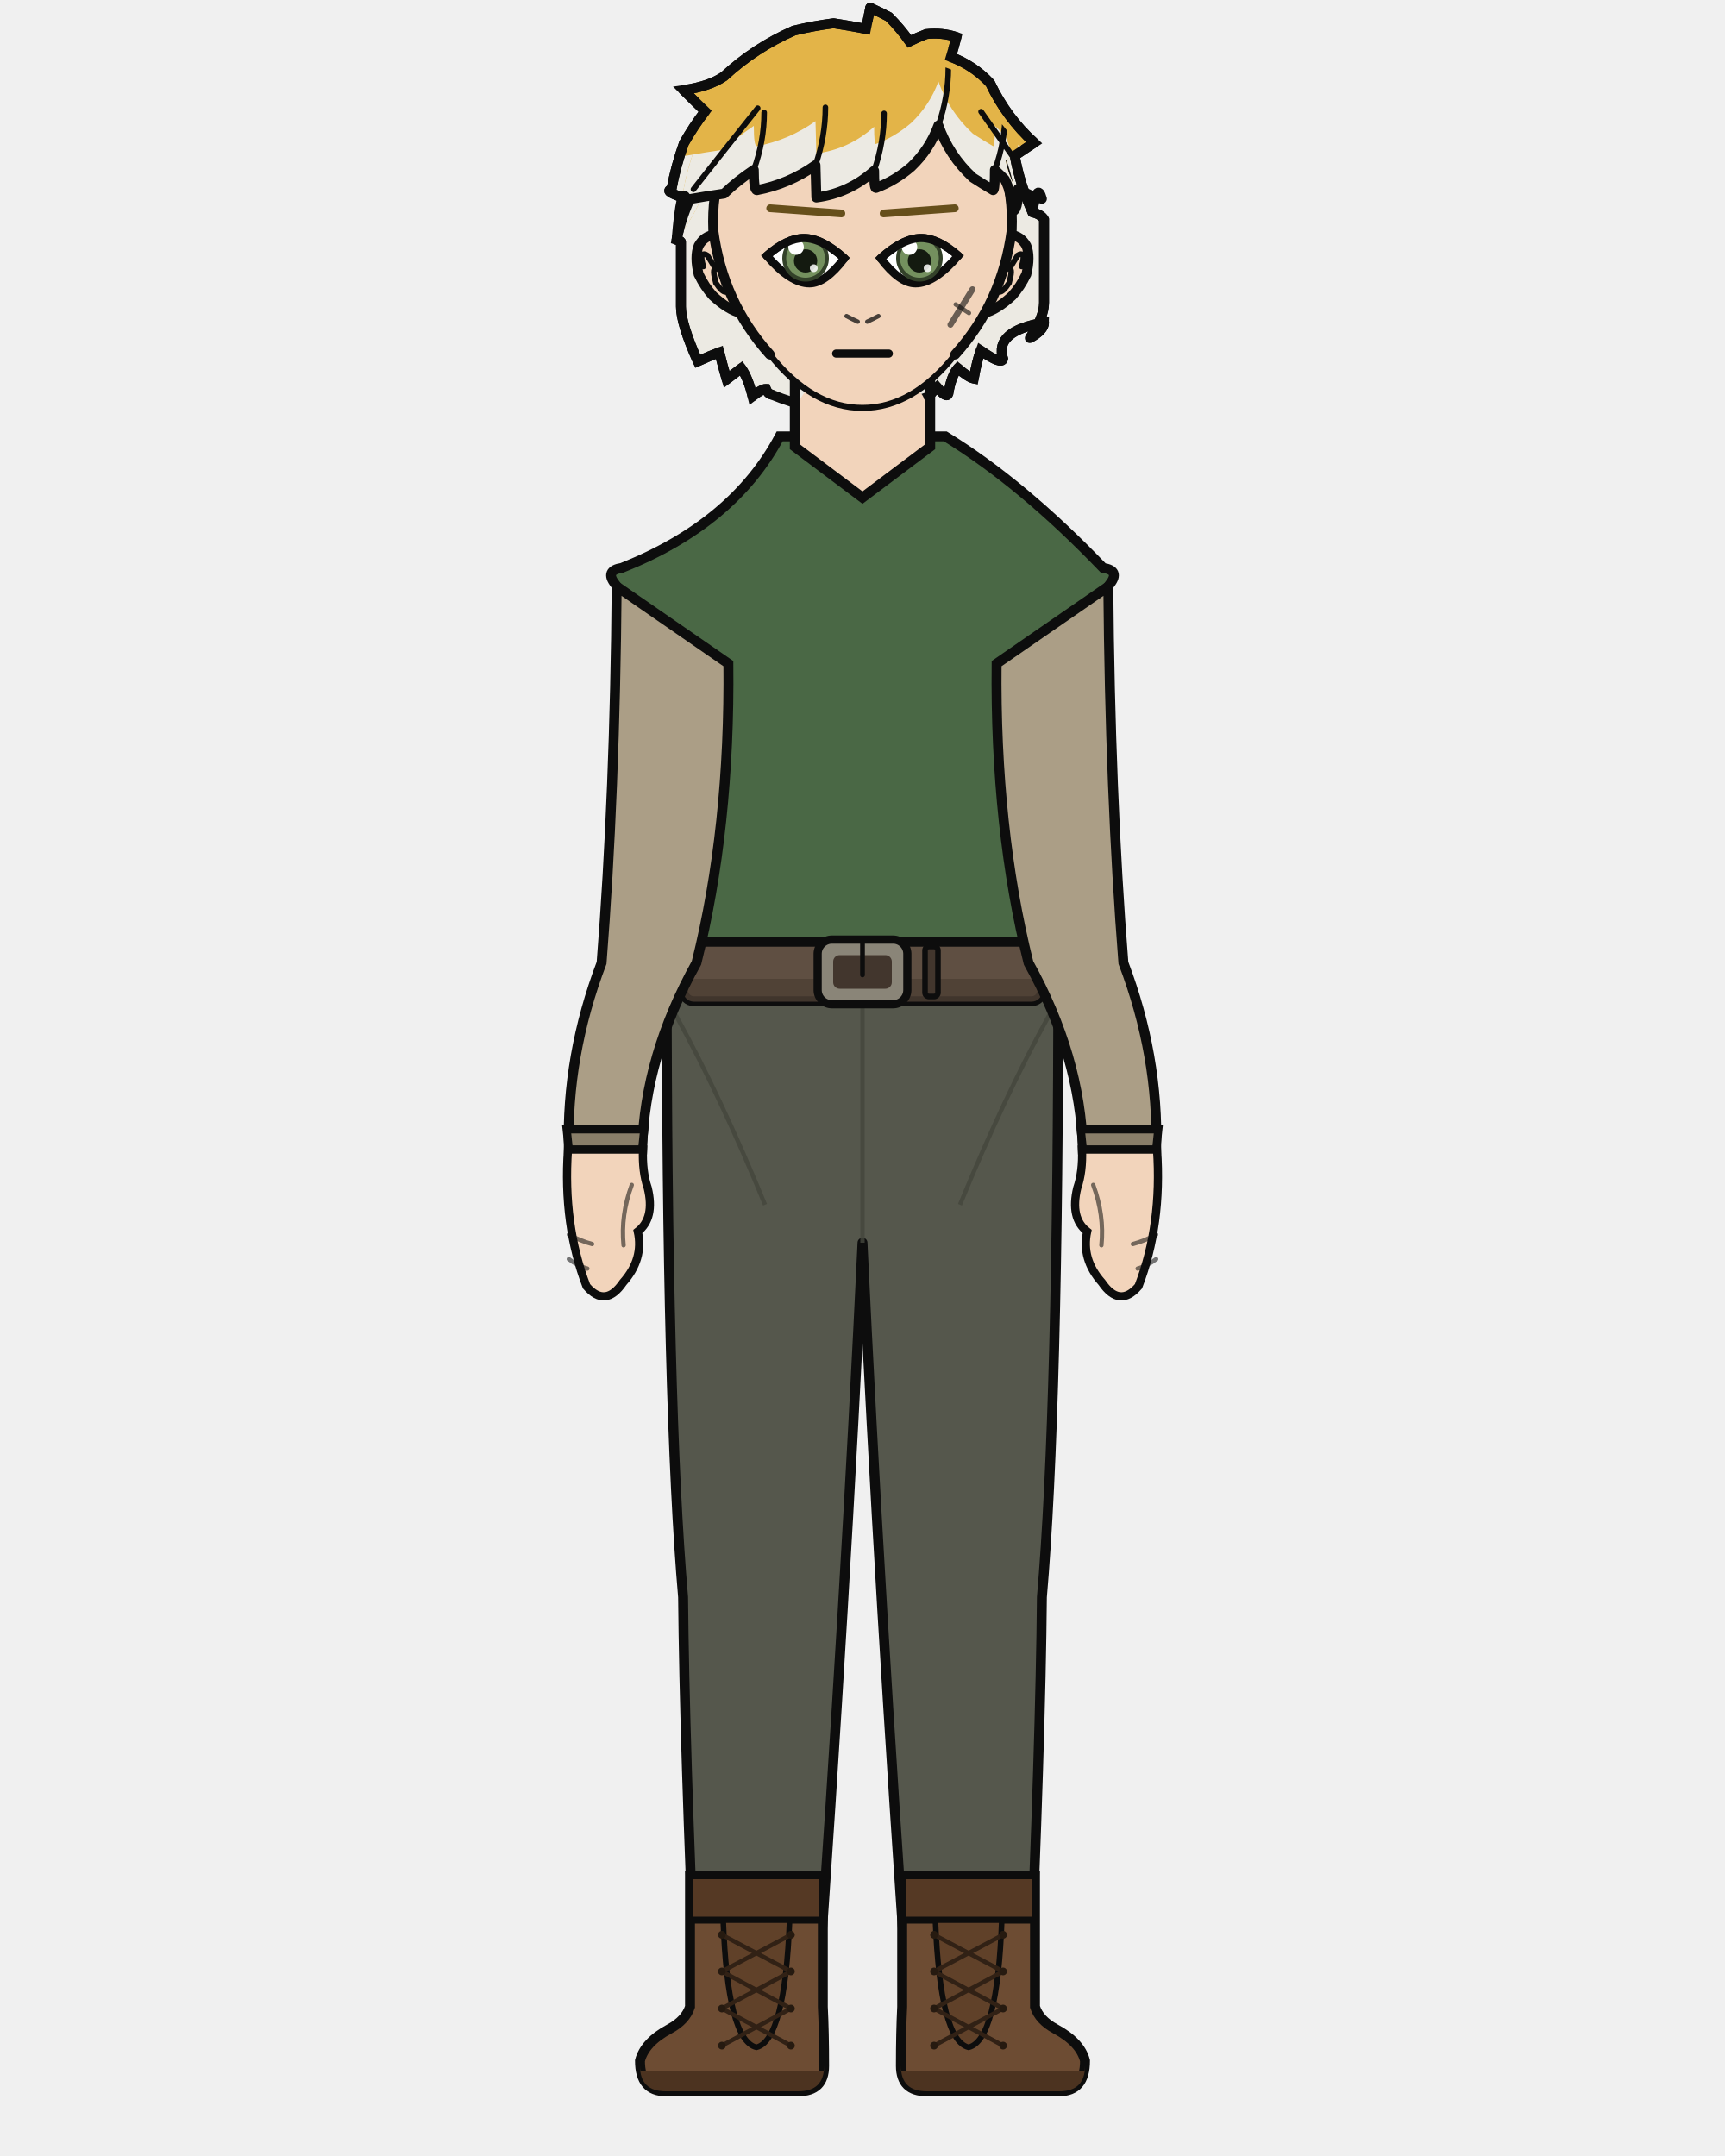
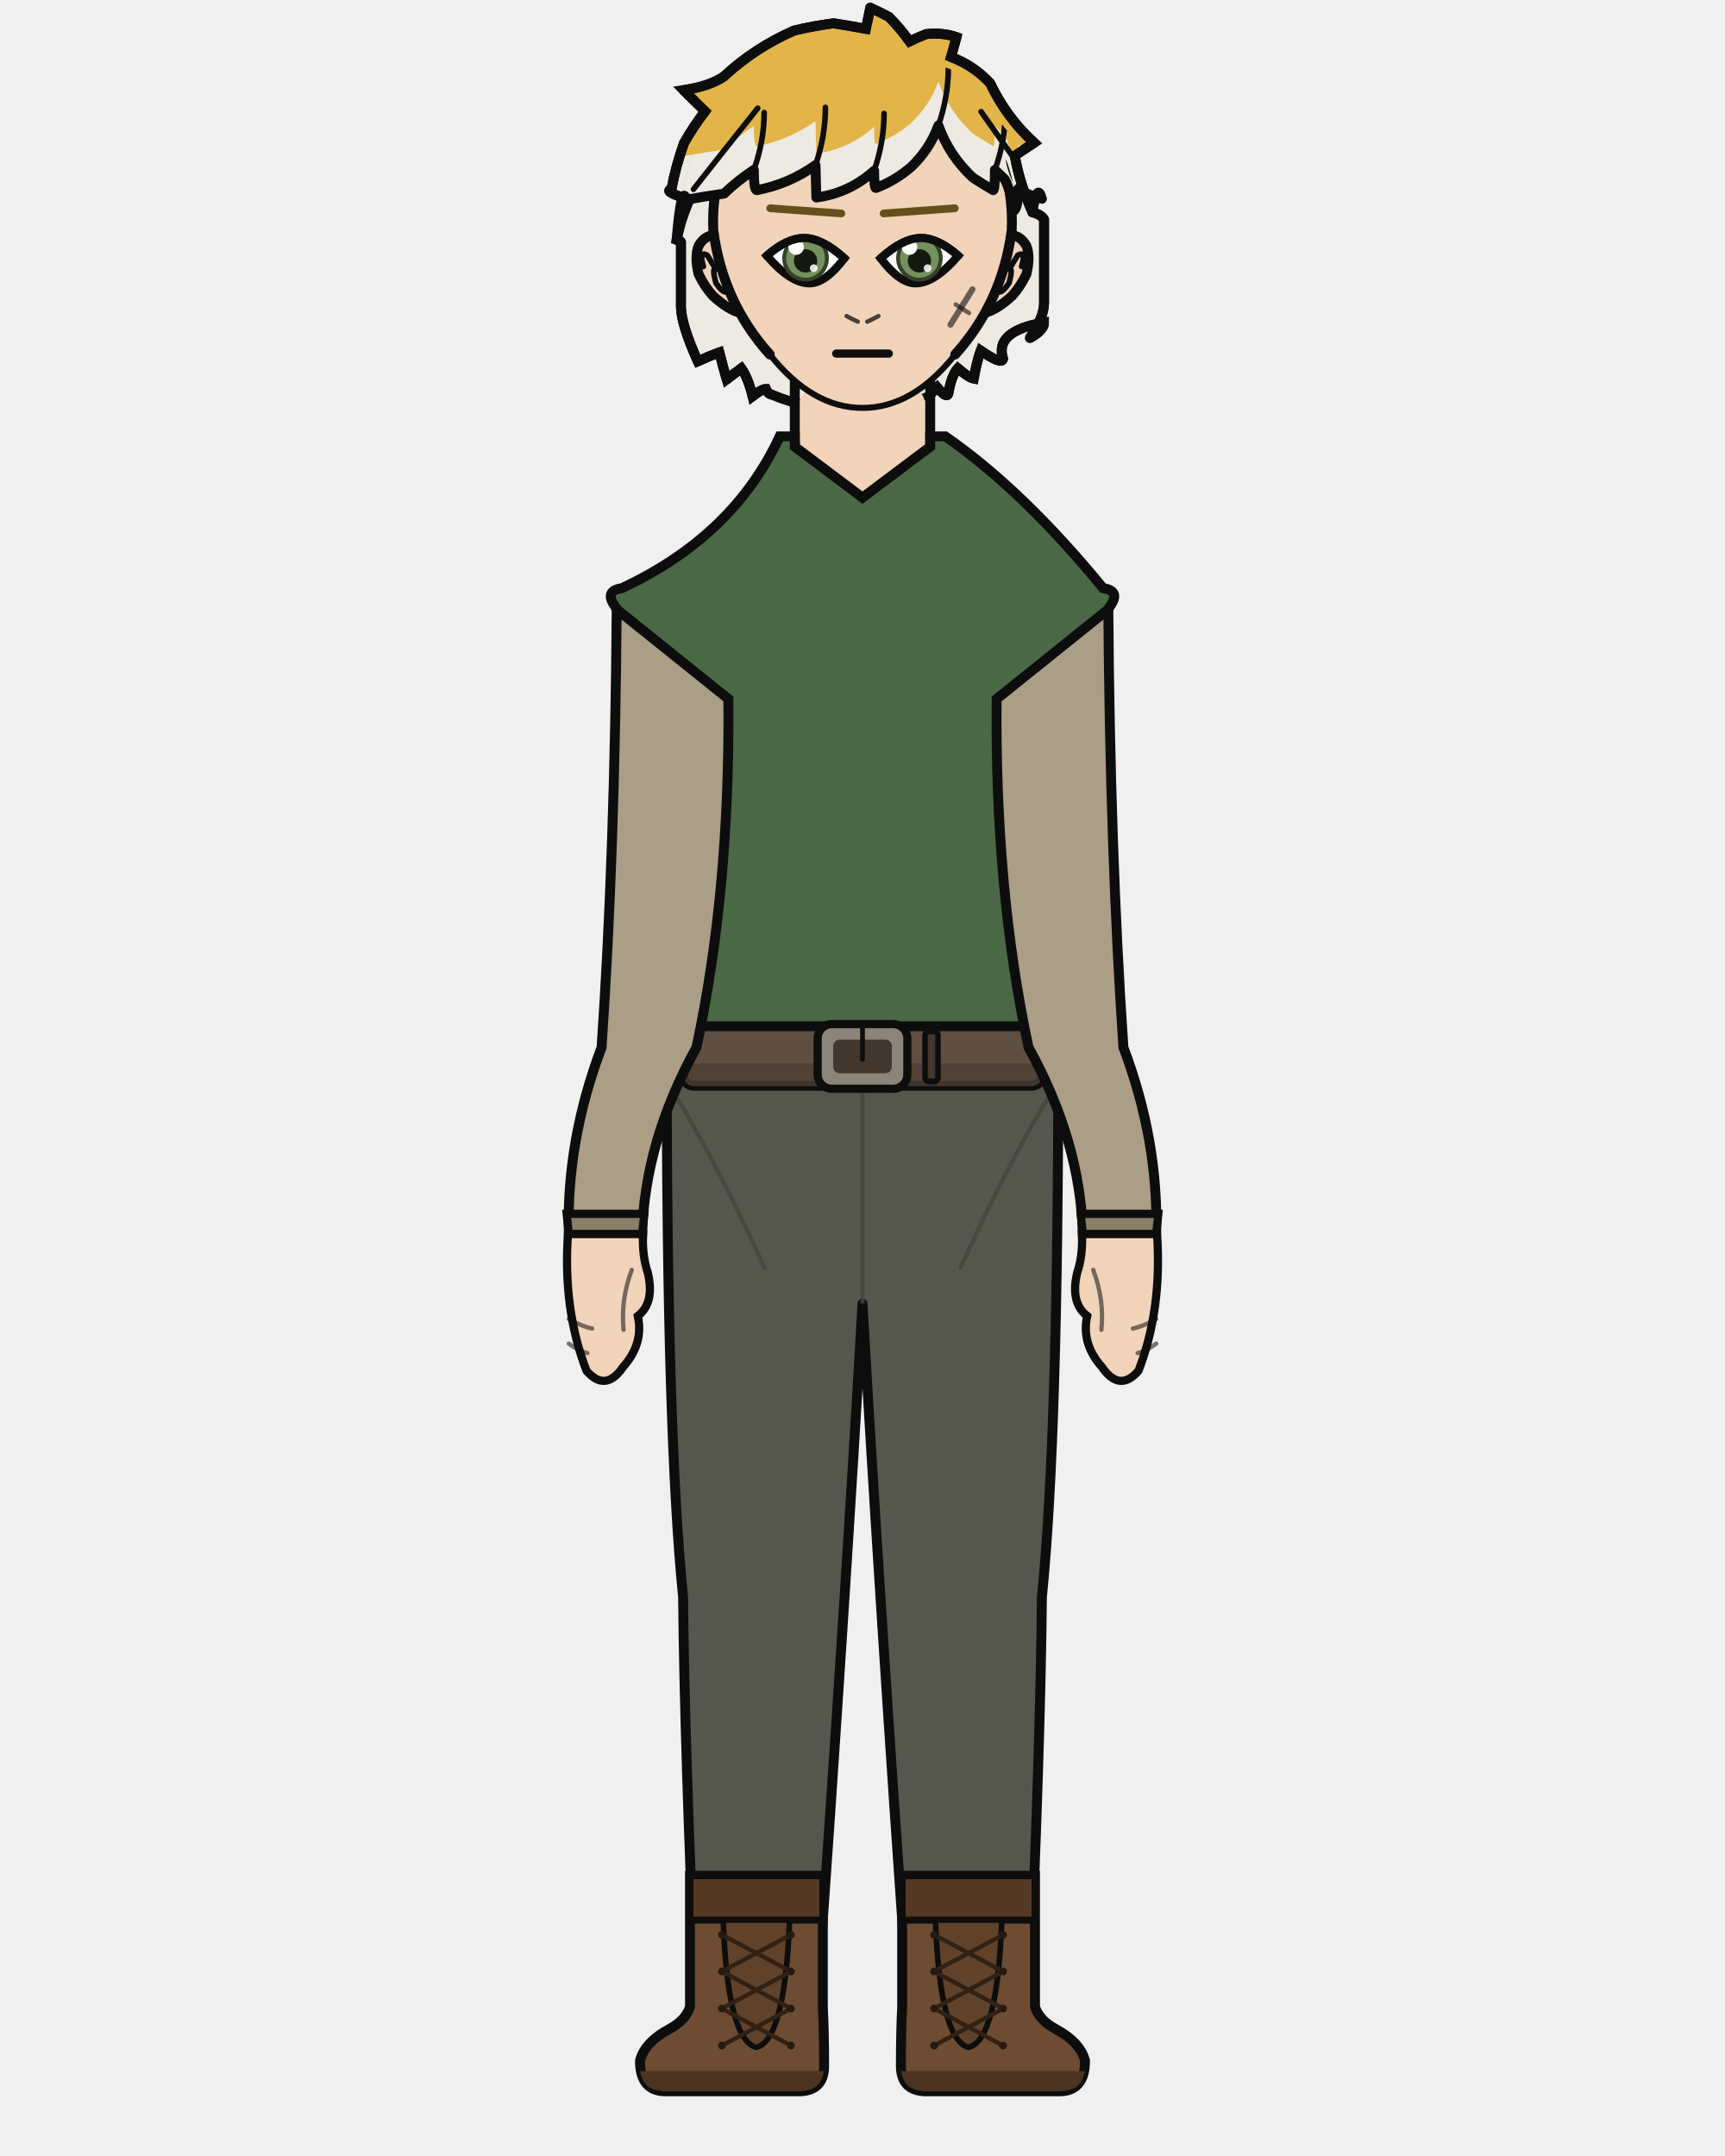
<svg xmlns="http://www.w3.org/2000/svg" width="400" height="500" viewBox="0 0 400 500">
  <defs>
    <clipPath id="hair-tips">
      <path d="M 147.0 36.1 Q 153.1 36.1 159.2 36.1 Q 163.7 35.3 167.9 34.7 Q 170.9 31.8 174.8 29.2 Q 174.8 33.9 175.5 33.9 Q 182.9 32.5 189.1 28.1 Q 189.2 31.9 189.3 35.6 Q 196.9 34.6 202.7 29.4 Q 202.7 33.4 203.1 33.4 Q 207.6 31.7 211.3 28.5 Q 215.6 24.4 217.6 18.9 Q 220.1 25.9 225.6 31.0 Q 227.9 32.5 230.3 33.9 Q 230.7 33.9 230.7 29.2 Q 231.9 30.3 233.0 31.4 Q 234.7 34.7 234.7 38.8 Q 236.1 38.8 236.1 33.6 Q 238.7 35.2 241.6 35.9 Q 247.3 35.9 253.0 35.9 Q 253.0 109.2 253.0 146.4 Q 200.0 146.4 147.0 146.4 Z" />
    </clipPath>
    <clipPath id="hair-front">
      <path d="M 156.9 55.6 Q 158.0 42.3 159.2 46.3 Q 163.7 45.5 167.9 44.9 Q 170.9 42.0 174.8 39.4 Q 174.8 44.1 175.5 44.1 Q 182.9 42.7 189.1 38.3 Q 189.2 42.1 189.3 45.8 Q 196.9 44.8 202.7 39.6 Q 202.7 43.6 203.1 43.6 Q 207.6 41.9 211.3 38.7 Q 215.6 34.6 217.6 29.1 Q 220.1 36.1 225.6 41.2 Q 227.9 42.7 230.3 44.1 Q 230.7 44.1 230.7 39.4 Q 231.9 40.5 233.0 41.6 Q 234.7 44.9 234.7 49.0 Q 236.1 49.0 236.1 43.8 Q 238.7 45.4 241.6 46.1 Q 240.5 42.1 239.4 49.2 Q 234.3 43.4 233.2 37.2 Q 235.3 35.8 237.4 34.3 Q 231.4 28.9 227.8 21.4 Q 224.2 17.4 219.2 15.6 Q 219.9 13.4 220.5 11.3 Q 217.3 10.3 213.9 10.6 Q 212.0 11.4 210.3 12.2 Q 208.3 9.4 205.7 6.8 Q 203.8 5.8 201.7 4.9 Q 201.2 7.2 200.8 9.5 Q 197.3 8.8 193.7 8.3 Q 189.3 8.8 185.0 9.9 Q 176.5 13.6 169.8 19.9 Q 166.7 22.0 161.0 22.9 Q 163.3 25.2 165.7 27.5 Q 163.2 30.8 161.1 34.4 Q 159.3 39.4 158.4 44.5 Q 156.4 44.9 162.3 46.7 Q 160.4 50.9 156.9 55.6 Z" />
    </clipPath>
  </defs>
  <path d="M 178.9 91.5 Q 178.0 91.3 177.6 90.2 Q 176.7 90.2 174.5 91.9 Q 173.5 87.7 171.9 85.4 Q 170.2 86.7 168.5 88.0 Q 167.5 84.5 166.8 81.7 Q 164.9 82.4 161.8 83.8 Q 157.9 75.1 157.9 71.1 Q 157.9 69.7 157.9 66.2 Q 157.9 66.8 157.9 67.4 Q 157.9 61.1 157.9 56.1 Q 157.9 55.9 156.9 55.6 Q 157.9 50.8 159.9 46.3 Q 153.6 44.4 155.7 43.9 Q 156.7 38.5 158.6 33.2 Q 160.8 29.3 163.5 25.8 Q 161.0 23.4 158.5 20.9 Q 164.6 20.0 167.9 17.7 Q 175.0 11.1 184.1 7.1 Q 188.6 6.0 193.3 5.4 Q 197.2 6.0 200.8 6.7 Q 201.3 4.2 201.8 1.8 Q 204.0 2.8 206.1 3.9 Q 208.8 6.6 210.9 9.6 Q 212.7 8.7 214.8 7.9 Q 218.5 7.5 221.8 8.6 Q 221.2 10.9 220.5 13.2 Q 225.8 15.2 229.6 19.3 Q 233.4 27.3 239.8 33.1 Q 237.5 34.6 235.3 36.1 Q 236.5 42.8 239.4 49.2 Q 241.5 49.8 242.1 50.9 Q 242.1 57.9 242.1 67.4 Q 242.1 68.8 242.1 70.2 Q 242.1 73.6 238.8 78.4 Q 242.1 76.6 242.1 74.8 Q 230.5 76.8 232.6 83.2 Q 232.3 84.7 227.4 81.3 Q 226.5 83.8 225.8 87.8 Q 224.5 87.5 222.1 85.4 Q 220.6 87.1 219.9 91.3 Q 219.5 92.5 217.3 89.8 Q 216.3 90.8 215.3 92.0 Q 197.1 99.0 178.9 91.5 Z" fill="#e3b448" />
  <path d="M 178.9 91.5 Q 178.0 91.3 177.6 90.2 Q 176.7 90.2 174.5 91.9 Q 173.5 87.7 171.9 85.4 Q 170.2 86.7 168.5 88.0 Q 167.5 84.5 166.8 81.7 Q 164.9 82.4 161.8 83.8 Q 157.9 75.1 157.9 71.1 Q 157.9 69.7 157.9 66.2 Q 157.9 66.8 157.9 67.4 Q 157.9 61.1 157.9 56.1 Q 157.9 55.9 156.9 55.6 Q 157.9 50.8 159.9 46.3 Q 153.6 44.4 155.7 43.9 Q 156.7 38.5 158.6 33.2 Q 160.8 29.3 163.5 25.8 Q 161.0 23.4 158.5 20.9 Q 164.6 20.0 167.9 17.7 Q 175.0 11.1 184.1 7.1 Q 188.6 6.0 193.3 5.4 Q 197.2 6.0 200.8 6.7 Q 201.3 4.2 201.8 1.8 Q 204.0 2.8 206.1 3.9 Q 208.8 6.6 210.9 9.6 Q 212.7 8.7 214.8 7.9 Q 218.5 7.5 221.8 8.6 Q 221.2 10.9 220.5 13.2 Q 225.8 15.2 229.6 19.3 Q 233.4 27.3 239.8 33.1 Q 237.5 34.6 235.3 36.1 Q 236.5 42.8 239.4 49.2 Q 241.5 49.8 242.1 50.9 Q 242.1 57.9 242.1 67.4 Q 242.1 68.8 242.1 70.2 Q 242.1 73.6 238.8 78.4 Q 242.1 76.6 242.1 74.8 Q 230.5 76.8 232.6 83.2 Q 232.3 84.7 227.4 81.3 Q 226.5 83.8 225.8 87.8 Q 224.5 87.5 222.1 85.4 Q 220.6 87.1 219.9 91.3 Q 219.5 92.5 217.3 89.8 Q 216.3 90.8 215.3 92.0 Q 197.1 99.0 178.9 91.5 Z" fill="#eceae3" clip-path="url(#hair-tips)" />
  <path d="M 178.9 91.5 Q 178.0 91.3 177.6 90.2 Q 176.7 90.2 174.5 91.9 Q 173.5 87.7 171.9 85.4 Q 170.2 86.7 168.5 88.0 Q 167.5 84.5 166.8 81.7 Q 164.9 82.4 161.8 83.8 Q 157.9 75.1 157.9 71.1 Q 157.9 69.7 157.9 66.2 Q 157.9 66.8 157.9 67.4 Q 157.9 61.1 157.9 56.1 Q 157.9 55.9 156.9 55.6 Q 157.9 50.8 159.9 46.3 Q 153.6 44.4 155.7 43.9 Q 156.7 38.5 158.6 33.2 Q 160.8 29.3 163.5 25.8 Q 161.0 23.4 158.5 20.9 Q 164.6 20.0 167.9 17.7 Q 175.0 11.1 184.1 7.1 Q 188.6 6.0 193.3 5.4 Q 197.2 6.0 200.8 6.7 Q 201.3 4.2 201.8 1.8 Q 204.0 2.8 206.1 3.9 Q 208.8 6.6 210.9 9.6 Q 212.7 8.7 214.8 7.9 Q 218.5 7.5 221.8 8.6 Q 221.2 10.9 220.5 13.2 Q 225.8 15.2 229.6 19.3 Q 233.4 27.3 239.8 33.1 Q 237.5 34.6 235.3 36.1 Q 236.5 42.8 239.4 49.2 Q 241.5 49.8 242.1 50.9 Q 242.1 57.9 242.1 67.4 Q 242.1 68.8 242.1 70.2 Q 242.1 73.6 238.8 78.4 Q 242.1 76.6 242.1 74.8 Q 230.5 76.8 232.6 83.2 Q 232.3 84.7 227.4 81.3 Q 226.5 83.8 225.8 87.8 Q 224.5 87.5 222.1 85.4 Q 220.6 87.1 219.9 91.3 Q 219.5 92.5 217.3 89.8 Q 216.3 90.8 215.3 92.0 Q 197.1 99.0 178.9 91.5 Z" fill="none" stroke="#0d0d0d" stroke-width="2.3" stroke-linecap="round" stroke-linejoin="round" />
  <rect x="184.3" y="86.7" width="31.4" height="34.1" rx="11.0" fill="#f2d4bb" />
  <line x1="184.3" y1="86.7" x2="184.3" y2="120.9" stroke="#0d0d0d" stroke-width="2.3" />
  <line x1="215.7" y1="86.7" x2="215.7" y2="120.9" stroke="#0d0d0d" stroke-width="2.3" />
-   <path d="M 154.6 225.3 L 245.4 225.3 Q 245.4 326.9 241.6 370.4 Q 241.3 403.7 238.6 465.4 L 210.6 465.4 Q 203.9 370.4 200.0 288.2 Q 196.1 370.4 189.4 465.4 L 161.4 465.4 Q 158.7 403.7 158.4 370.4 Q 154.6 326.9 154.6 225.3 Z" fill="#55574c" stroke="#0d0d0d" stroke-width="2.3" stroke-linejoin="round" />
-   <line x1="200.0" y1="232.9" x2="200.0" y2="288.2" stroke="#44463c" stroke-width="1.0" opacity="0.8" />
-   <path d="M 156.7 235.4 Q 167.1 254.3 177.4 279.4" fill="none" stroke="#44463c" stroke-width="1.0" opacity="0.8" />
-   <path d="M 243.3 235.4 Q 232.9 254.3 222.6 279.4" fill="none" stroke="#44463c" stroke-width="1.0" opacity="0.8" />
+   <path d="M 154.6 245.0 L 245.4 245.0 Q 245.4 332.8 241.6 370.4 Q 241.3 403.7 238.6 465.4 L 210.6 465.4 Q 203.9 370.4 200.0 302.3 Q 196.1 370.4 189.4 465.4 L 161.4 465.4 Q 158.7 403.7 158.4 370.4 Q 154.6 332.8 154.6 245.0 Z" fill="#55574c" stroke="#0d0d0d" stroke-width="2.3" stroke-linejoin="round" />
+   <line x1="200.0" y1="251.9" x2="200.0" y2="302.3" stroke="#44463c" stroke-width="1.0" opacity="0.8" />
+   <path d="M 156.7 254.1 Q 167.1 271.4 177.4 294.3" fill="none" stroke="#44463c" stroke-width="1.0" opacity="0.8" />
+   <path d="M 243.3 254.1 Q 232.9 271.4 222.6 294.3" fill="none" stroke="#44463c" stroke-width="1.0" opacity="0.8" />
  <path d="M 190.8 435.0 L 190.8 465.4 Q 191.1 471.3 191.1 479.1 Q 191.1 485.0 185.1 485.0 L 154.4 485.0 Q 148.4 485.0 148.4 477.9 Q 149.5 473.6 155.3 470.5 Q 159.0 468.5 160.0 465.4 L 160.0 435.0 Z" fill="#6d4c33" stroke="#0d0d0d" stroke-width="2.3" />
  <path d="M 191.1 480.3 L 148.4 480.3 L 148.4 479.1 Q 148.4 485.0 154.4 485.0 L 185.1 485.0 Q 191.1 485.0 191.1 479.1 Z" fill="#4c3320" />
  <rect x="160.0" y="435.0" width="30.8" height="10.3" fill="#553924" stroke="#0d0d0d" stroke-width="1.6" />
  <path d="M 167.7 445.3 L 183.1 445.3 Q 182.0 473.2 175.4 474.8 Q 168.7 473.2 167.7 445.3 Z" fill="#604129" stroke="#0d0d0d" stroke-width="1.3" />
  <line x1="183.4" y1="448.7" x2="167.4" y2="457.2" stroke="#312115" stroke-width="1.0" stroke-linecap="round" />
  <line x1="167.4" y1="448.7" x2="183.4" y2="457.2" stroke="#312115" stroke-width="1.0" stroke-linecap="round" />
  <line x1="183.4" y1="457.2" x2="167.4" y2="465.8" stroke="#312115" stroke-width="1.0" stroke-linecap="round" />
  <line x1="167.4" y1="457.2" x2="183.4" y2="465.8" stroke="#312115" stroke-width="1.0" stroke-linecap="round" />
  <line x1="183.4" y1="465.8" x2="167.4" y2="474.4" stroke="#312115" stroke-width="1.0" stroke-linecap="round" />
  <line x1="167.4" y1="465.8" x2="183.4" y2="474.4" stroke="#312115" stroke-width="1.0" stroke-linecap="round" />
  <circle cx="167.4" cy="448.7" r="0.9" fill="#261a10" />
  <circle cx="183.4" cy="448.7" r="0.9" fill="#261a10" />
  <circle cx="167.4" cy="457.2" r="0.9" fill="#261a10" />
  <circle cx="183.4" cy="457.2" r="0.9" fill="#261a10" />
  <circle cx="167.4" cy="465.8" r="0.9" fill="#261a10" />
  <circle cx="183.4" cy="465.8" r="0.9" fill="#261a10" />
  <circle cx="167.4" cy="474.4" r="0.9" fill="#261a10" />
  <circle cx="183.4" cy="474.4" r="0.9" fill="#261a10" />
  <path d="M 209.2 435.0 L 209.2 465.4 Q 208.9 471.3 208.9 479.1 Q 208.9 485.0 214.9 485.0 L 245.6 485.0 Q 251.6 485.0 251.6 477.9 Q 250.5 473.6 244.7 470.5 Q 241.0 468.5 240.0 465.4 L 240.0 435.0 Z" fill="#6d4c33" stroke="#0d0d0d" stroke-width="2.3" />
  <path d="M 208.9 480.3 L 251.6 480.3 L 251.6 479.1 Q 251.6 485.0 245.6 485.0 L 214.9 485.0 Q 208.9 485.0 208.9 479.1 Z" fill="#4c3320" />
  <rect x="209.2" y="435.0" width="30.8" height="10.3" fill="#553924" stroke="#0d0d0d" stroke-width="1.6" />
  <path d="M 216.9 445.3 L 232.3 445.3 Q 231.3 473.2 224.6 474.8 Q 218.0 473.2 216.9 445.3 Z" fill="#604129" stroke="#0d0d0d" stroke-width="1.3" />
  <line x1="232.6" y1="448.7" x2="216.6" y2="457.2" stroke="#312115" stroke-width="1.0" stroke-linecap="round" />
  <line x1="216.6" y1="448.7" x2="232.6" y2="457.2" stroke="#312115" stroke-width="1.0" stroke-linecap="round" />
  <line x1="232.6" y1="457.2" x2="216.6" y2="465.8" stroke="#312115" stroke-width="1.0" stroke-linecap="round" />
  <line x1="216.6" y1="457.2" x2="232.6" y2="465.8" stroke="#312115" stroke-width="1.0" stroke-linecap="round" />
  <line x1="232.6" y1="465.8" x2="216.6" y2="474.4" stroke="#312115" stroke-width="1.0" stroke-linecap="round" />
  <line x1="216.6" y1="465.8" x2="232.6" y2="474.4" stroke="#312115" stroke-width="1.0" stroke-linecap="round" />
  <circle cx="216.6" cy="448.7" r="0.9" fill="#261a10" />
  <circle cx="232.6" cy="448.7" r="0.9" fill="#261a10" />
  <circle cx="216.6" cy="457.2" r="0.9" fill="#261a10" />
  <circle cx="232.6" cy="457.2" r="0.9" fill="#261a10" />
  <circle cx="216.6" cy="465.8" r="0.9" fill="#261a10" />
  <circle cx="232.6" cy="465.8" r="0.9" fill="#261a10" />
  <circle cx="216.6" cy="474.4" r="0.9" fill="#261a10" />
  <circle cx="232.6" cy="474.4" r="0.9" fill="#261a10" />
-   <path d="M 180.8 101.2 Q 170.1 121.4 144.2 131.7 Q 140.2 132.3 142.6 135.4 L 156.5 153.9 Q 156.5 192.0 159.6 223.3 Q 159.2 224.4 159.2 225.3 L 240.8 225.3 Q 240.8 224.4 240.4 223.3 Q 243.5 192.0 243.5 153.9 L 257.4 135.4 Q 259.8 132.3 255.8 131.7 Q 237.1 112.2 219.2 101.2 L 215.7 101.2 L 215.7 103.6 L 200.0 115.4 L 184.3 103.6 L 184.3 101.2 Z" fill="#4a6845" stroke="#0d0d0d" stroke-width="2.3" />
-   <rect x="158.4" y="218.4" width="83.3" height="13.8" rx="2.5" fill="#5f4f42" stroke="#0d0d0d" stroke-width="2.3" />
-   <rect x="158.4" y="227.0" width="83.3" height="5.3" rx="2.5" fill="#4c3e33" opacity="0.8" />
-   <rect x="189.6" y="217.9" width="20.8" height="15.0" rx="3.3" fill="#8a8578" stroke="#0d0d0d" stroke-width="1.9" />
-   <rect x="193.2" y="221.5" width="13.6" height="7.8" rx="1.5" fill="#42362d" />
-   <line x1="200.0" y1="217.9" x2="200.0" y2="226.1" stroke="#0d0d0d" stroke-width="1.1" stroke-linecap="round" />
-   <rect x="214.5" y="219.5" width="3.0" height="11.6" rx="0.9" fill="#42362d" stroke="#0d0d0d" stroke-width="1.3" />
-   <path d="M 168.9 153.9 L 143.0 136.0 Q 142.6 184.0 139.5 223.3 Q 131.3 244.9 131.9 266.6 L 148.9 266.6 Q 149.5 244.9 161.5 223.3 Q 169.3 192.0 168.9 153.9 Z" fill="#ab9e86" stroke="#0d0d0d" stroke-width="2.3" />
-   <path d="M 131.4 261.9 L 149.4 261.9 L 148.9 266.6 L 131.9 266.6 Z" fill="#897e69" stroke="#0d0d0d" stroke-width="1.9" />
-   <path d="M 131.7 266.6 Q 130.5 284.0 136.0 298.3 Q 140.4 303.4 144.5 297.4 Q 149.3 292.0 147.9 285.6 Q 151.9 282.5 150.2 275.5 Q 148.9 271.7 149.1 266.6 Z" fill="#f2d4bb" stroke="#0d0d0d" stroke-width="1.9" />
-   <path d="M 146.5 274.8 Q 143.9 281.8 144.6 288.8" fill="none" stroke="#0d0d0d" stroke-width="1.0" opacity="0.55" stroke-linecap="round" />
-   <path d="M 131.9 286.3 Q 134.6 287.8 137.3 288.5" fill="none" stroke="#0d0d0d" stroke-width="1.0" opacity="0.55" stroke-linecap="round" />
-   <path d="M 131.9 292.0 Q 134.0 293.6 136.2 294.2" fill="none" stroke="#0d0d0d" stroke-width="1.0" opacity="0.55" stroke-linecap="round" />
-   <path d="M 231.1 153.9 L 257.0 136.0 Q 257.4 184.0 260.5 223.3 Q 268.7 244.9 268.1 266.6 L 251.1 266.6 Q 250.5 244.9 238.5 223.3 Q 230.7 192.0 231.1 153.9 Z" fill="#ab9e86" stroke="#0d0d0d" stroke-width="2.3" />
-   <path d="M 250.6 261.9 L 268.6 261.9 L 268.1 266.6 L 251.1 266.6 Z" fill="#897e69" stroke="#0d0d0d" stroke-width="1.9" />
-   <path d="M 268.3 266.6 Q 269.5 284.0 264.0 298.3 Q 259.6 303.4 255.5 297.4 Q 250.7 292.0 252.1 285.6 Q 248.1 282.5 249.8 275.5 Q 251.1 271.7 250.9 266.6 Z" fill="#f2d4bb" stroke="#0d0d0d" stroke-width="1.9" />
-   <path d="M 253.5 274.8 Q 256.1 281.8 255.4 288.8" fill="none" stroke="#0d0d0d" stroke-width="1.0" opacity="0.55" stroke-linecap="round" />
-   <path d="M 268.1 286.3 Q 265.4 287.8 262.7 288.5" fill="none" stroke="#0d0d0d" stroke-width="1.0" opacity="0.55" stroke-linecap="round" />
-   <path d="M 268.1 292.0 Q 266.0 293.6 263.8 294.2" fill="none" stroke="#0d0d0d" stroke-width="1.0" opacity="0.55" stroke-linecap="round" />
+   <path d="M 180.8 101.2 Q 170.1 124.3 144.2 136.4 Q 140.2 137.0 142.4 140.3 L 156.5 162.1 Q 156.5 206.5 159.6 242.9 Q 159.2 244.0 159.2 245.0 L 240.8 245.0 Q 240.8 244.0 240.4 242.9 Q 243.5 206.5 243.5 162.1 L 257.6 140.3 Q 259.8 137.0 255.8 136.4 Q 237.1 113.6 219.2 101.2 L 215.7 101.2 L 215.7 103.6 L 200.0 115.4 L 184.3 103.6 L 184.3 101.2 Z" fill="#4a6845" stroke="#0d0d0d" stroke-width="2.3" />
+   <rect x="158.4" y="238.0" width="83.3" height="13.8" rx="2.5" fill="#5f4f42" stroke="#0d0d0d" stroke-width="2.3" />
+   <rect x="158.4" y="246.6" width="83.3" height="5.3" rx="2.5" fill="#4c3e33" opacity="0.8" />
+   <rect x="189.6" y="237.5" width="20.8" height="15.0" rx="3.3" fill="#8a8578" stroke="#0d0d0d" stroke-width="1.9" />
+   <rect x="193.2" y="241.1" width="13.6" height="7.8" rx="1.5" fill="#42362d" />
+   <line x1="200.0" y1="237.5" x2="200.0" y2="245.7" stroke="#0d0d0d" stroke-width="1.1" stroke-linecap="round" />
+   <rect x="214.5" y="239.2" width="3.0" height="11.6" rx="0.9" fill="#42362d" stroke="#0d0d0d" stroke-width="1.3" />
+   <path d="M 168.9 162.1 L 143.0 141.3 Q 142.6 197.2 139.5 242.9 Q 131.3 264.6 131.9 286.2 L 148.9 286.2 Q 149.5 264.6 161.5 242.9 Q 169.3 206.5 168.9 162.1 Z" fill="#ab9e86" stroke="#0d0d0d" stroke-width="2.3" />
+   <path d="M 131.4 281.5 L 149.4 281.5 L 148.9 286.2 L 131.9 286.2 Z" fill="#897e69" stroke="#0d0d0d" stroke-width="1.9" />
+   <path d="M 131.7 286.2 Q 130.5 303.7 136.0 317.9 Q 140.4 323.0 144.5 317.0 Q 149.3 311.6 147.9 305.2 Q 151.9 302.1 150.2 295.1 Q 148.9 291.3 149.1 286.2 Z" fill="#f2d4bb" stroke="#0d0d0d" stroke-width="1.9" />
+   <path d="M 146.5 294.5 Q 143.9 301.4 144.6 308.4" fill="none" stroke="#0d0d0d" stroke-width="1.0" opacity="0.55" stroke-linecap="round" />
+   <path d="M 131.9 305.9 Q 134.6 307.5 137.3 308.1" fill="none" stroke="#0d0d0d" stroke-width="1.0" opacity="0.55" stroke-linecap="round" />
+   <path d="M 131.9 311.6 Q 134.0 313.2 136.2 313.8" fill="none" stroke="#0d0d0d" stroke-width="1.0" opacity="0.55" stroke-linecap="round" />
+   <path d="M 231.1 162.1 L 257.0 141.3 Q 257.4 197.2 260.5 242.9 Q 268.7 264.6 268.1 286.2 L 251.1 286.2 Q 250.5 264.6 238.5 242.9 Q 230.7 206.5 231.1 162.1 Z" fill="#ab9e86" stroke="#0d0d0d" stroke-width="2.3" />
+   <path d="M 250.6 281.5 L 268.6 281.5 L 268.1 286.2 L 251.1 286.2 Z" fill="#897e69" stroke="#0d0d0d" stroke-width="1.9" />
+   <path d="M 268.3 286.2 Q 269.5 303.7 264.0 317.9 Q 259.6 323.0 255.5 317.0 Q 250.7 311.6 252.1 305.2 Q 248.1 302.1 249.8 295.1 Q 251.1 291.3 250.9 286.2 Z" fill="#f2d4bb" stroke="#0d0d0d" stroke-width="1.9" />
+   <path d="M 253.5 294.5 Q 256.1 301.4 255.4 308.4" fill="none" stroke="#0d0d0d" stroke-width="1.0" opacity="0.55" stroke-linecap="round" />
+   <path d="M 268.1 305.9 Q 265.4 307.5 262.7 308.1" fill="none" stroke="#0d0d0d" stroke-width="1.0" opacity="0.55" stroke-linecap="round" />
+   <path d="M 268.1 311.6 Q 266.0 313.2 263.8 313.8" fill="none" stroke="#0d0d0d" stroke-width="1.0" opacity="0.55" stroke-linecap="round" />
  <path d="M 165.6 54.5 Q 163.3 54.7 162.0 57.0 Q 161.0 59.5 162.0 63.6 Q 163.4 66.5 165.3 68.6 Q 168.9 71.9 171.8 72.6 Z" fill="#f2d4bb" />
  <path d="M 165.6 54.5 Q 163.3 54.7 162.0 57.0 Q 161.0 59.5 162.0 63.6 Q 163.4 66.5 165.3 68.6 Q 168.9 71.9 171.8 72.6" fill="none" stroke="#0d0d0d" stroke-width="2.3" stroke-linecap="round" />
  <path d="M 163.1 61.8 Q 162.5 59.8 162.8 59.1 Q 163.2 58.7 164.0 59.2 Q 164.9 60.6 165.9 62.3 Q 165.1 62.3 166.0 65.6 Q 167.4 67.7 168.2 67.7" fill="none" stroke="#0d0d0d" stroke-width="1.3" stroke-linecap="round" />
  <path d="M 234.4 54.5 Q 236.7 54.7 238.0 57.0 Q 239.0 59.5 238.0 63.6 Q 236.6 66.5 234.7 68.6 Q 231.1 71.9 228.2 72.6 Z" fill="#f2d4bb" />
  <path d="M 234.4 54.5 Q 236.7 54.7 238.0 57.0 Q 239.0 59.5 238.0 63.6 Q 236.6 66.5 234.7 68.6 Q 231.1 71.9 228.2 72.6" fill="none" stroke="#0d0d0d" stroke-width="2.3" stroke-linecap="round" />
  <path d="M 236.9 61.8 Q 237.5 59.8 237.2 59.1 Q 236.8 58.7 236.0 59.2 Q 235.1 60.6 234.1 62.3 Q 234.9 62.3 234.0 65.6 Q 232.6 67.7 231.8 67.7" fill="none" stroke="#0d0d0d" stroke-width="1.3" stroke-linecap="round" />
  <path d="M 200.0 14.1 Q 214.6 14.1 225.0 25.6 Q 235.3 37.1 234.6 53.4 Q 232.4 70.1 221.5 82.2 Q 211.7 94.6 200.0 94.6 Q 188.3 94.6 178.5 82.2 Q 167.6 70.1 165.4 53.4 Q 164.7 37.1 175.0 25.6 Q 185.4 14.1 200.0 14.1 Z" fill="#f2d4bb" />
  <path d="M 178.5 82.2 Q 167.6 70.1 165.4 53.4 Q 164.7 37.1 175.0 25.6 Q 185.4 14.1 200.0 14.1 Q 214.6 14.1 225.0 25.6 Q 235.3 37.1 234.6 53.4 Q 232.4 70.1 221.5 82.2" fill="none" stroke="#0d0d0d" stroke-width="2.3" stroke-linecap="round" />
  <path d="M 221.5 82.2 Q 211.7 94.6 200.0 94.6 Q 188.3 94.6 178.5 82.2" fill="none" stroke="#0d0d0d" stroke-width="1.4" stroke-linecap="round" />
  <line x1="195.1" y1="49.5" x2="178.6" y2="48.3" stroke="#664f1b" stroke-width="1.8" stroke-linecap="round" />
  <defs>
    <clipPath id="eye-l">
      <path d="M 195.8 59.9 Q 190.6 55.2 186.4 55.2 Q 182.5 55.2 177.8 59.3 Q 183.3 65.7 187.7 65.7 Q 191.4 65.7 195.8 59.9 Z" />
    </clipPath>
  </defs>
  <path d="M 195.8 59.9 Q 190.6 55.2 186.4 55.2 Q 182.5 55.2 177.8 59.3 Q 183.3 65.7 187.7 65.7 Q 191.4 65.7 195.8 59.9 Z" fill="white" stroke="#0d0d0d" stroke-width="1.9" />
  <g clip-path="url(#eye-l)">
    <circle cx="186.8" cy="59.9" r="5.4" fill="#334129" />
    <circle cx="186.8" cy="59.9" r="4.5" fill="#74905e" />
    <circle cx="186.8" cy="60.5" r="2.7" fill="#141a10" />
    <circle cx="184.6" cy="57.3" r="1.8" fill="white" />
    <circle cx="188.7" cy="62.2" r="0.9" fill="white" opacity="0.85" />
  </g>
  <path d="M 195.8 59.9 Q 190.6 55.2 186.4 55.2 Q 182.5 55.2 177.8 59.3" fill="none" stroke="#0d0d0d" stroke-width="1.9" stroke-linecap="round" />
  <line x1="204.9" y1="49.5" x2="221.4" y2="48.3" stroke="#664f1b" stroke-width="1.8" stroke-linecap="round" />
  <defs>
    <clipPath id="eye-r">
      <path d="M 204.2 59.9 Q 209.4 55.2 213.6 55.2 Q 217.5 55.2 222.2 59.3 Q 216.7 65.7 212.3 65.7 Q 208.6 65.7 204.2 59.9 Z" />
    </clipPath>
  </defs>
  <path d="M 204.2 59.9 Q 209.4 55.2 213.6 55.2 Q 217.5 55.2 222.2 59.3 Q 216.7 65.7 212.3 65.7 Q 208.6 65.7 204.2 59.9 Z" fill="white" stroke="#0d0d0d" stroke-width="1.9" />
  <g clip-path="url(#eye-r)">
    <circle cx="213.2" cy="59.9" r="5.4" fill="#334129" />
    <circle cx="213.2" cy="59.9" r="4.5" fill="#74905e" />
    <circle cx="213.2" cy="60.5" r="2.7" fill="#141a10" />
    <circle cx="210.9" cy="57.3" r="1.8" fill="white" />
    <circle cx="215.1" cy="62.2" r="0.9" fill="white" opacity="0.85" />
  </g>
  <path d="M 204.2 59.9 Q 209.4 55.2 213.6 55.2 Q 217.5 55.2 222.2 59.3" fill="none" stroke="#0d0d0d" stroke-width="1.9" stroke-linecap="round" />
  <path d="M 196.3 73.3 Q 197.6 74.0 198.9 74.6" fill="none" stroke="#0d0d0d" stroke-width="1.0" opacity="0.75" stroke-linecap="round" />
  <path d="M 203.7 73.3 Q 202.4 74.0 201.1 74.6" fill="none" stroke="#0d0d0d" stroke-width="1.0" opacity="0.75" stroke-linecap="round" />
  <path d="M 193.9 82.0 Q 200.0 82.0 206.1 82.0" fill="none" stroke="#0d0d0d" stroke-width="1.9" stroke-linecap="round" />
  <line x1="220.4" y1="75.3" x2="225.5" y2="67.1" stroke="#0d0d0d" stroke-width="1.4" stroke-linecap="round" opacity="0.6" />
  <line x1="221.6" y1="70.6" x2="224.7" y2="72.6" stroke="#0d0d0d" stroke-width="1.0" stroke-linecap="round" opacity="0.6" />
  <path d="M 156.9 55.6 Q 158.0 42.3 159.2 46.3 Q 163.7 45.5 167.9 44.9 Q 170.9 42.0 174.8 39.4 Q 174.8 44.1 175.5 44.1 Q 182.9 42.7 189.1 38.3 Q 189.2 42.1 189.3 45.8 Q 196.9 44.8 202.7 39.6 Q 202.7 43.6 203.1 43.6 Q 207.6 41.9 211.3 38.7 Q 215.6 34.6 217.6 29.1 Q 220.1 36.1 225.6 41.2 Q 227.9 42.7 230.3 44.1 Q 230.7 44.1 230.7 39.4 Q 231.9 40.5 233.0 41.6 Q 234.7 44.9 234.7 49.0 Q 236.1 49.0 236.1 43.8 Q 238.7 45.4 241.6 46.1 Q 240.5 42.1 239.4 49.2 Q 234.3 43.4 233.2 37.2 Q 235.3 35.8 237.4 34.3 Q 231.4 28.9 227.8 21.4 Q 224.2 17.4 219.2 15.6 Q 219.9 13.4 220.5 11.3 Q 217.3 10.3 213.9 10.6 Q 212.0 11.4 210.3 12.2 Q 208.3 9.4 205.7 6.8 Q 203.8 5.8 201.7 4.9 Q 201.2 7.2 200.8 9.5 Q 197.3 8.8 193.7 8.3 Q 189.3 8.8 185.0 9.9 Q 176.5 13.6 169.8 19.9 Q 166.7 22.0 161.0 22.9 Q 163.3 25.2 165.7 27.5 Q 163.2 30.8 161.1 34.4 Q 159.3 39.4 158.4 44.5 Q 156.4 44.9 162.3 46.7 Q 160.4 50.9 156.9 55.6 Z" fill="#e3b448" />
  <path d="M 156.9 55.6 Q 158.0 42.3 159.2 46.3 Q 163.7 45.5 167.9 44.9 Q 170.9 42.0 174.8 39.4 Q 174.8 44.1 175.5 44.1 Q 182.9 42.7 189.1 38.3 Q 189.2 42.1 189.3 45.8 Q 196.9 44.8 202.7 39.6 Q 202.7 43.6 203.1 43.6 Q 207.6 41.9 211.3 38.7 Q 215.6 34.6 217.6 29.1 Q 220.1 36.1 225.6 41.2 Q 227.9 42.7 230.3 44.1 Q 230.7 44.1 230.7 39.4 Q 231.9 40.5 233.0 41.6 Q 234.7 44.9 234.7 49.0 Q 236.1 49.0 236.1 43.8 Q 238.7 45.4 241.6 46.1 Q 240.5 42.1 239.4 49.2 Q 234.3 43.4 233.2 37.2 Q 235.3 35.8 237.4 34.3 Q 231.4 28.9 227.8 21.4 Q 224.2 17.4 219.2 15.6 Q 219.9 13.4 220.5 11.3 Q 217.3 10.3 213.9 10.6 Q 212.0 11.4 210.3 12.2 Q 208.3 9.4 205.7 6.8 Q 203.8 5.8 201.7 4.9 Q 201.2 7.2 200.8 9.5 Q 197.3 8.8 193.7 8.3 Q 189.3 8.8 185.0 9.9 Q 176.5 13.6 169.8 19.9 Q 166.7 22.0 161.0 22.9 Q 163.3 25.2 165.7 27.5 Q 163.2 30.8 161.1 34.4 Q 159.3 39.4 158.4 44.5 Q 156.4 44.9 162.3 46.7 Q 160.4 50.9 156.9 55.6 Z" fill="#eceae3" clip-path="url(#hair-tips)" />
  <path d="M 156.9 55.6 Q 158.0 42.3 159.2 46.3 Q 163.7 45.5 167.9 44.9 Q 170.9 42.0 174.8 39.4 Q 174.8 44.1 175.5 44.1 Q 182.9 42.7 189.1 38.3 Q 189.2 42.1 189.3 45.8 Q 196.9 44.8 202.7 39.6 Q 202.7 43.6 203.1 43.6 Q 207.6 41.9 211.3 38.7 Q 215.6 34.6 217.6 29.1 Q 220.1 36.1 225.6 41.2 Q 227.9 42.7 230.3 44.1 Q 230.7 44.1 230.7 39.4 Q 231.9 40.5 233.0 41.6 Q 234.7 44.9 234.7 49.0 Q 236.1 49.0 236.1 43.8 Q 238.7 45.4 241.6 46.1 Q 240.5 42.1 239.4 49.2" fill="none" stroke="#0d0d0d" stroke-width="2.3" stroke-linecap="round" stroke-linejoin="round" />
  <path d="M 215.3 92.0 Q 216.3 90.8 217.3 89.8 Q 219.5 92.5 219.9 91.3 Q 220.6 87.1 222.1 85.4 Q 224.5 87.5 225.8 87.8 Q 226.5 83.8 227.4 81.3 Q 232.3 84.7 232.6 83.2 Q 230.5 76.8 242.1 74.8 Q 242.1 76.6 238.8 78.4 Q 242.1 73.6 242.1 70.2 Q 242.1 68.8 242.1 67.4 Q 242.1 57.9 242.1 50.9 Q 241.5 49.8 239.4 49.2 Q 236.5 42.8 235.3 36.1 Q 237.5 34.6 239.8 33.1 Q 233.4 27.3 229.6 19.3 Q 225.8 15.2 220.5 13.2 Q 221.2 10.9 221.8 8.6 Q 218.5 7.5 214.8 7.9 Q 212.7 8.7 210.9 9.6 Q 208.8 6.6 206.1 3.9 Q 204.0 2.8 201.8 1.8" fill="none" stroke="#0d0d0d" stroke-width="2.3" stroke-linecap="round" />
  <path d="M 178.9 91.5 Q 178.0 91.3 177.6 90.2 Q 176.7 90.2 174.5 91.9 Q 173.5 87.7 171.9 85.4 Q 170.2 86.7 168.5 88.0 Q 167.5 84.5 166.8 81.7 Q 164.9 82.4 161.8 83.8 Q 157.9 75.1 157.9 71.1 Q 157.9 69.7 157.9 66.2 Q 157.9 66.8 157.9 67.4 Q 157.9 61.1 157.9 56.1 Q 157.9 55.9 156.9 55.6 Q 157.9 50.8 159.9 46.3 Q 153.6 44.4 155.7 43.9 Q 156.7 38.5 158.6 33.2 Q 160.8 29.3 163.5 25.8 Q 161.0 23.4 158.5 20.9 Q 164.6 20.0 167.9 17.7 Q 175.0 11.1 184.1 7.1 Q 188.6 6.0 193.3 5.4 Q 197.2 6.0 200.8 6.7 Q 201.3 4.2 201.8 1.8" fill="none" stroke="#0d0d0d" stroke-width="2.3" stroke-linecap="round" />
  <path d="M 174.8 39.4 Q 177.2 32.7 177.2 26.1" fill="none" stroke="#0d0d0d" stroke-width="1.3" stroke-linecap="round" clip-path="url(#hair-front)" />
  <path d="M 189.1 38.3 Q 191.4 31.6 191.4 24.9" fill="none" stroke="#0d0d0d" stroke-width="1.3" stroke-linecap="round" clip-path="url(#hair-front)" />
  <path d="M 202.7 39.6 Q 205.0 32.9 205.0 26.3" fill="none" stroke="#0d0d0d" stroke-width="1.3" stroke-linecap="round" clip-path="url(#hair-front)" />
  <path d="M 217.6 29.1 Q 219.9 22.4 219.9 15.8" fill="none" stroke="#0d0d0d" stroke-width="1.3" stroke-linecap="round" clip-path="url(#hair-front)" />
  <path d="M 230.7 39.4 Q 233.1 32.7 233.1 26.1" fill="none" stroke="#0d0d0d" stroke-width="1.3" stroke-linecap="round" clip-path="url(#hair-front)" />
  <path d="M 236.1 43.8 Q 238.4 37.2 238.4 30.5" fill="none" stroke="#0d0d0d" stroke-width="1.3" stroke-linecap="round" clip-path="url(#hair-front)" />
  <path d="M 175.7 25.1 Q 168.2 34.5 160.8 43.9" fill="none" stroke="#0d0d0d" stroke-width="1.3" stroke-linecap="round" clip-path="url(#hair-front)" />
  <path d="M 227.5 25.9 Q 234.1 35.3 240.8 44.7" fill="none" stroke="#0d0d0d" stroke-width="1.3" stroke-linecap="round" clip-path="url(#hair-front)" />
</svg>
